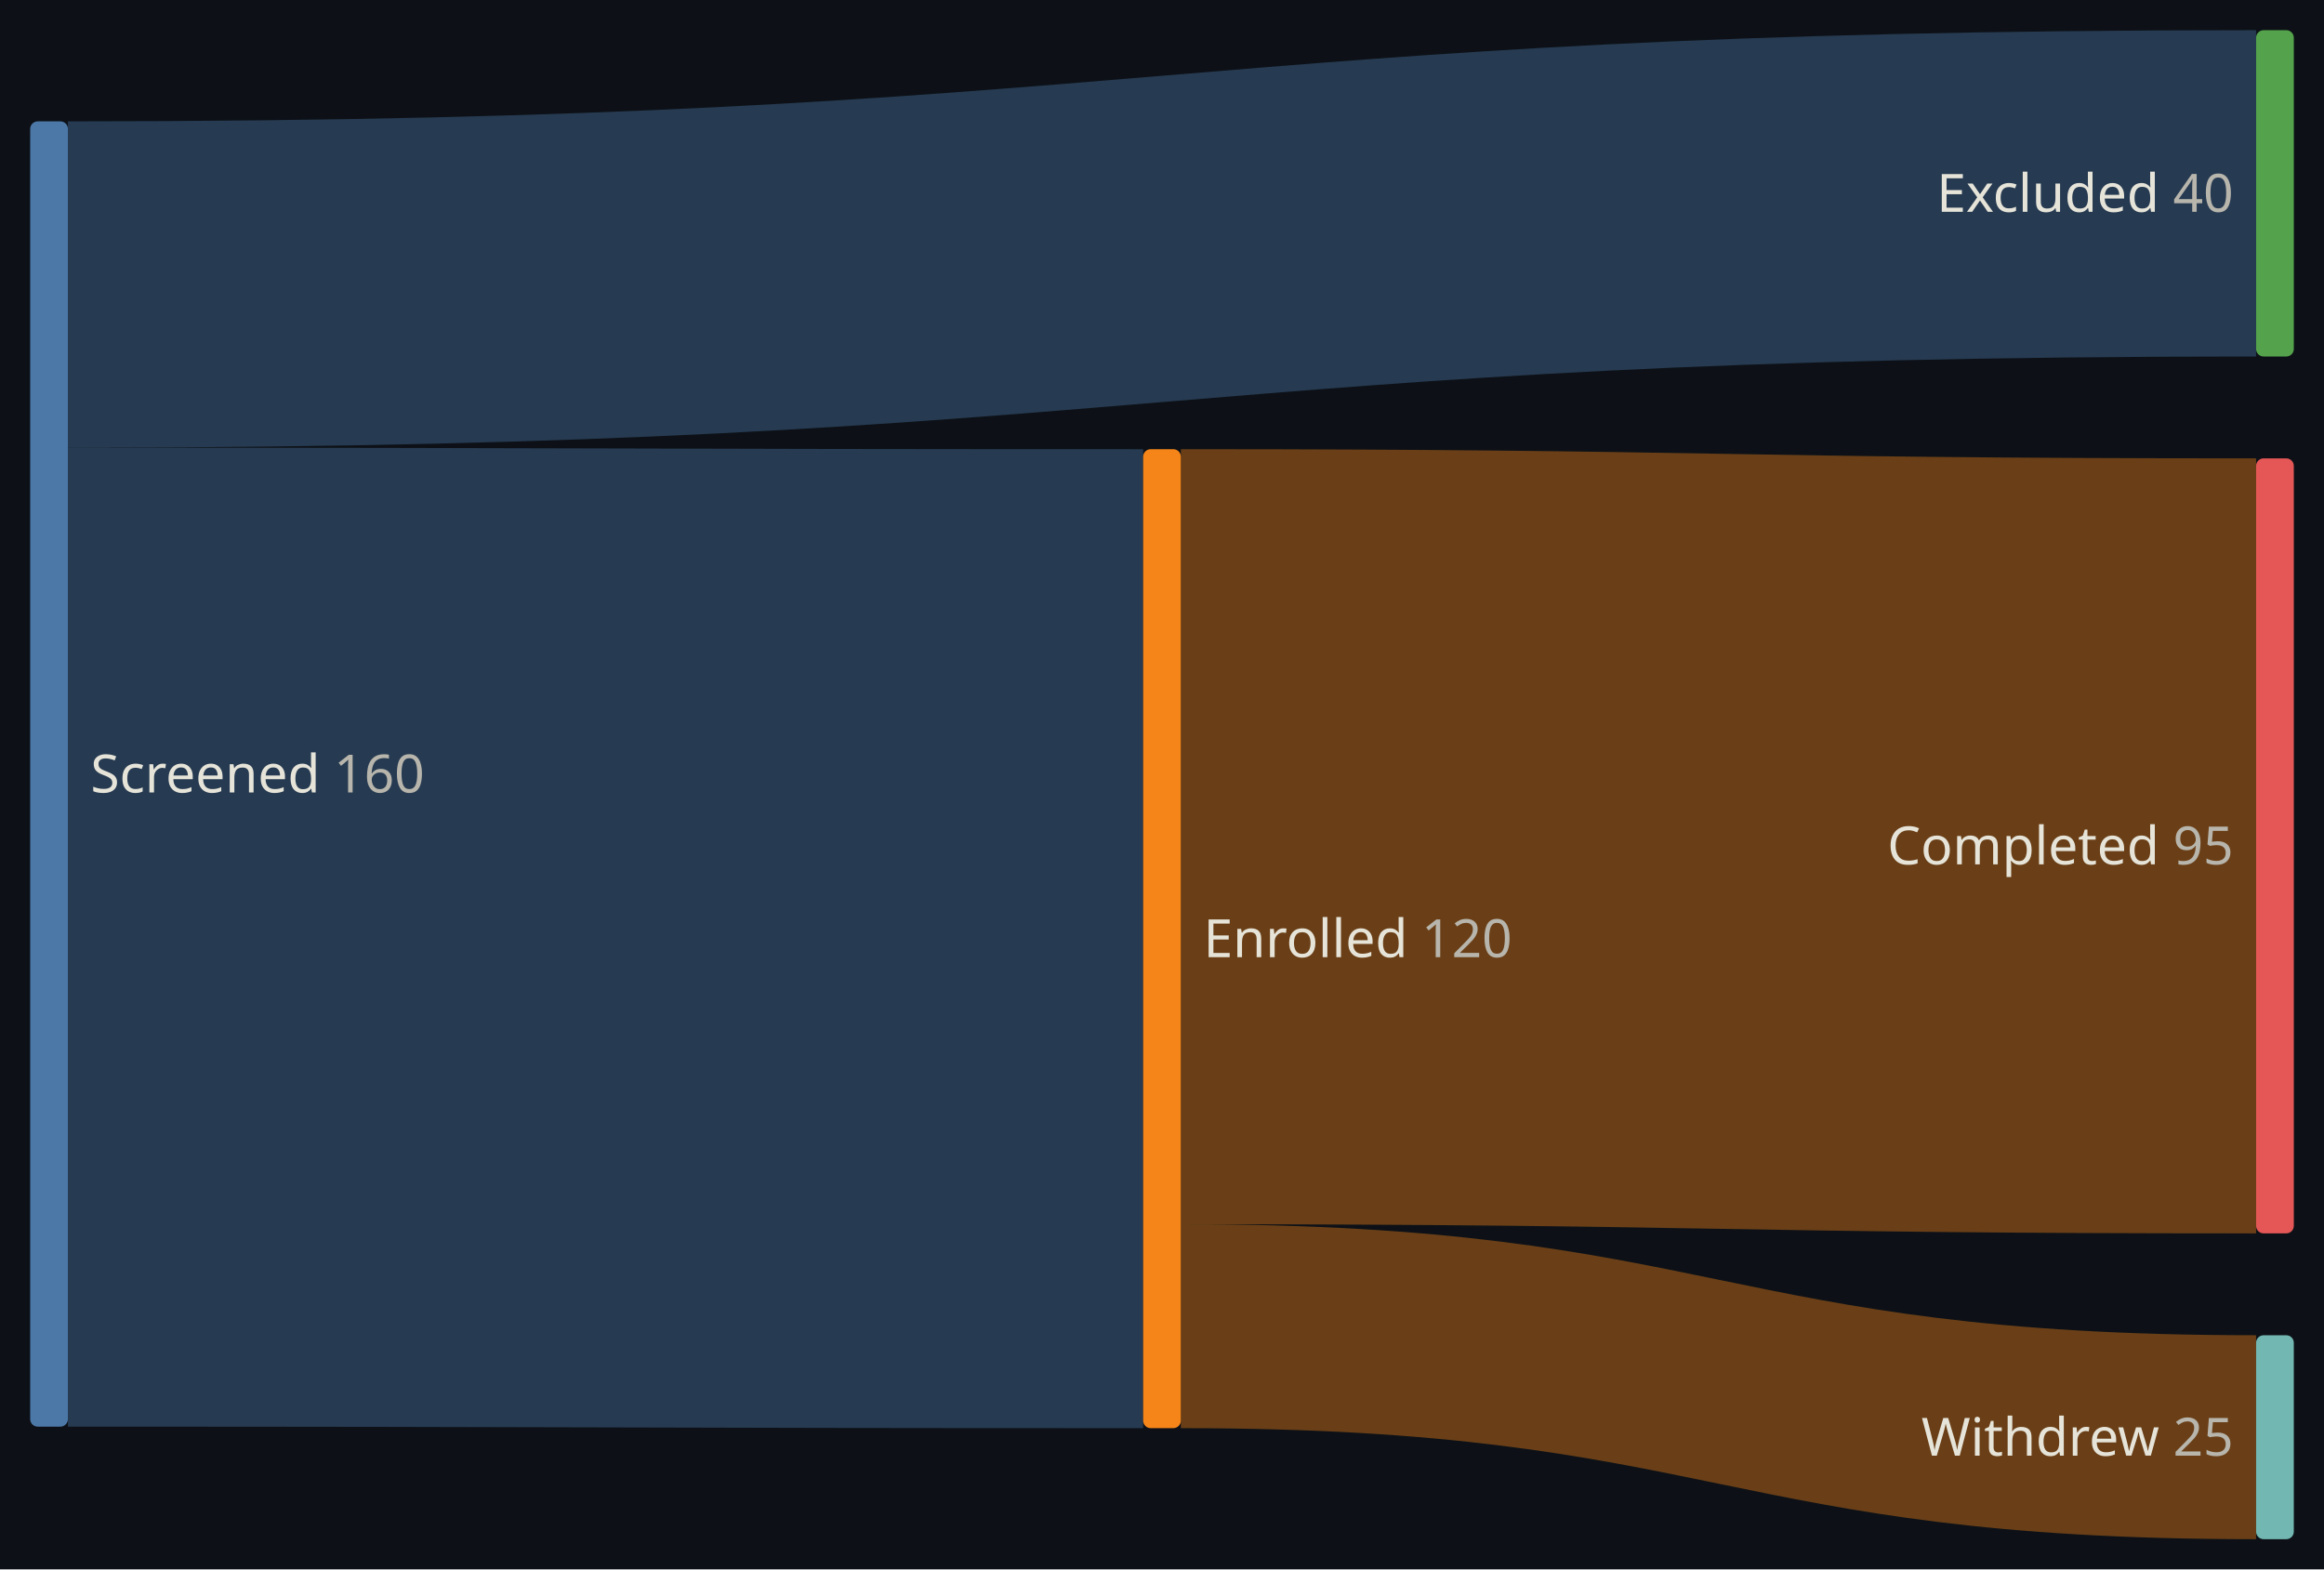
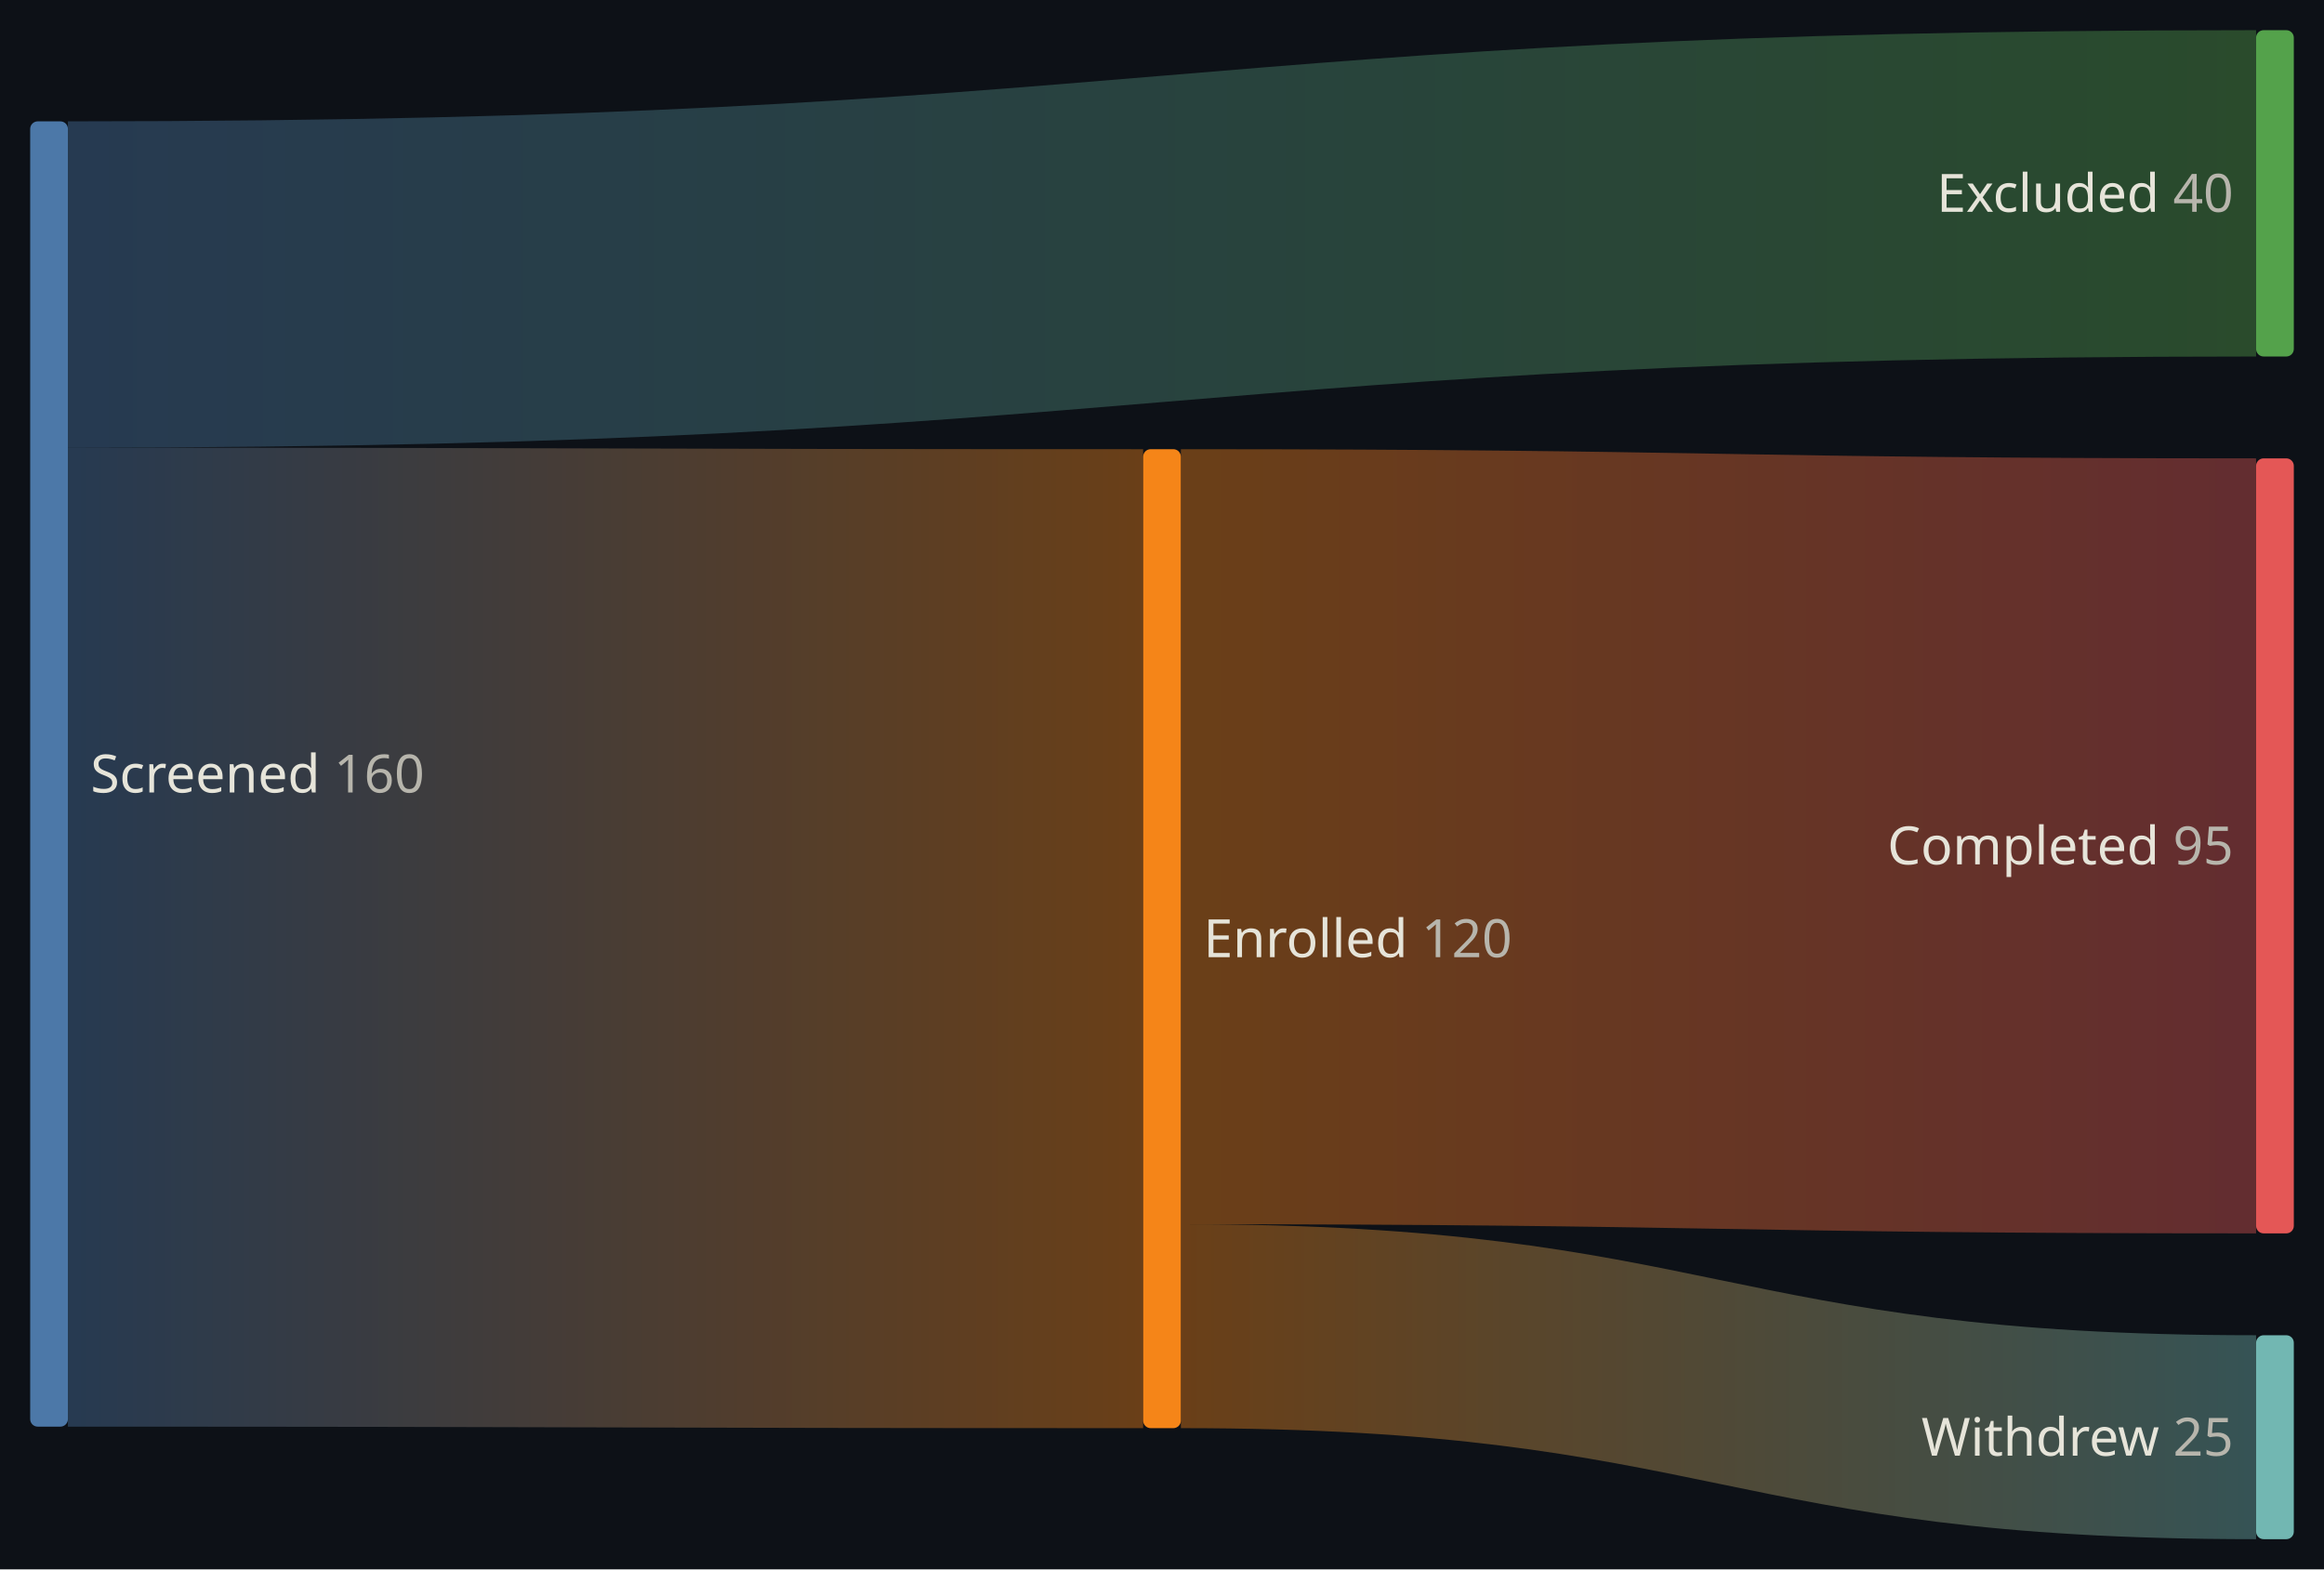
<svg xmlns="http://www.w3.org/2000/svg" class="pele pele-sankey" viewBox="0 0 616 416" width="616" height="416" style="max-width:100%;height:auto;--_bg:#0d1117;--_fg:#e6e4d9;--_m:#b7b5ac;--_l:#cecdc3;--_s:#282726;--_a:#343331;--_b:#575653;--_c:#5b7bd5;color:#e6e4d9;--_fm:monospace;font:16px sans-serif;letter-spacing:normal;word-spacing:normal;text-transform:none;direction:ltr;font-family:sans-serif" fill="#e6e4d9" role="graphics-document document" aria-roledescription="sankey">
  <rect class="peler-bg" x="0" y="0" width="616" height="416" fill="#0d1117" />
  <g transform="translate(8,8)">
+     <defs>
+       <linearGradient id="pele-f12c11c5-sankey-qlqzf51b0vo2l" gradientUnits="userSpaceOnUse" x1="10" x2="295">
+         <stop offset="0" stop-color="#4c78a8" />
+         <stop offset="1" stop-color="#f58518" />
+       </linearGradient>
+       <linearGradient id="pele-f12c11c5-sankey-1mslx6feh7l5p" gradientUnits="userSpaceOnUse" x1="10" x2="590">
+         <stop offset="0" stop-color="#4c78a8" />
+         <stop offset="1" stop-color="#54a24b" />
+       </linearGradient>
+       <linearGradient id="pele-f12c11c5-sankey-j8omxi1gy5q06" gradientUnits="userSpaceOnUse" x1="305" x2="590">
+         <stop offset="0" stop-color="#f58518" />
+         <stop offset="1" stop-color="#e45756" />
+       </linearGradient>
+       <linearGradient id="pele-f12c11c5-sankey-oxwff5pev6tp" gradientUnits="userSpaceOnUse" x1="305" x2="590">
+         <stop offset="0" stop-color="#f58518" />
+         <stop offset="1" stop-color="#72b7b2" />
+       </linearGradient>
+     </defs>
    <g class="pele-sankey-links" fill-opacity="0.4">
-       <path class="pele-sankey-link" data-id="Screened-&gt;Enrolled" d="M10,110.67C152.5,110.67 152.5,111.07 295,111.07L295,370.57C152.5,370.57 152.5,370.17 10,370.17Z" fill="#4c78a8" />
-       <path class="pele-sankey-link" data-id="Screened-&gt;Excluded" d="M10,24.17C300,24.17 300,0 590,0L590,86.5C300,86.5 300,110.67 10,110.67Z" fill="#4c78a8" />
-       <path class="pele-sankey-link" data-id="Enrolled-&gt;Completed" d="M305,111.07C447.5,111.07 447.5,113.5 590,113.5L590,318.94C447.5,318.94 447.5,316.51 305,316.51Z" fill="#f58518" />
-       <path class="pele-sankey-link" data-id="Enrolled-&gt;Withdrew" d="M305,316.51C447.5,316.51 447.5,345.94 590,345.94L590,400C447.5,400 447.5,370.57 305,370.57Z" fill="#f58518" />
+       <path class="pele-sankey-link" data-id="Screened-&gt;Enrolled" d="M10,110.67C152.5,110.67 152.5,111.07 295,111.07L295,370.57C152.5,370.57 152.5,370.17 10,370.17Z" fill="url(#pele-f12c11c5-sankey-qlqzf51b0vo2l) #4c78a8" />
+       <path class="pele-sankey-link" data-id="Screened-&gt;Excluded" d="M10,24.17C300,24.17 300,0 590,0L590,86.5C300,86.5 300,110.67 10,110.67Z" fill="url(#pele-f12c11c5-sankey-1mslx6feh7l5p) #4c78a8" />
+       <path class="pele-sankey-link" data-id="Enrolled-&gt;Completed" d="M305,111.07C447.5,111.07 447.5,113.5 590,113.5L590,318.94C447.5,318.94 447.5,316.51 305,316.51Z" fill="url(#pele-f12c11c5-sankey-j8omxi1gy5q06) #f58518" />
+       <path class="pele-sankey-link" data-id="Enrolled-&gt;Withdrew" d="M305,316.51C447.5,316.51 447.5,345.94 590,345.94L590,400C447.5,400 447.5,370.57 305,370.57Z" fill="url(#pele-f12c11c5-sankey-oxwff5pev6tp) #f58518" />
    </g>
    <g class="pele-sankey-nodes">
      <rect class="pele-sankey-node" data-id="Screened" x="0" y="24.17" width="10" height="346" rx="2" fill="#4c78a8" />
      <rect class="pele-sankey-node" data-id="Enrolled" x="295" y="111.07" width="10" height="259.5" rx="2" fill="#f58518" />
      <rect class="pele-sankey-node" data-id="Excluded" x="590" y="0" width="10" height="86.5" rx="2" fill="#54a24b" />
      <rect class="pele-sankey-node" data-id="Completed" x="590" y="113.5" width="10" height="205.44" rx="2" fill="#e45756" />
      <rect class="pele-sankey-node" data-id="Withdrew" x="590" y="345.94" width="10" height="54.06" rx="2" fill="#72b7b2" />
    </g>
    <g class="pele-labels" font-size="14">
      <g class="pele-label" data-id="Screened">
        <text x="16" y="202.07" text-anchor="start">Screened <tspan class="pele-sankey-value" fill="#b7b5ac">160</tspan>
        </text>
      </g>
      <g class="pele-label" data-id="Enrolled">
        <text x="311" y="245.72" text-anchor="start">Enrolled <tspan class="pele-sankey-value" fill="#b7b5ac">120</tspan>
        </text>
      </g>
      <g class="pele-label" data-id="Excluded">
        <text x="584" y="48.15" text-anchor="end">Excluded <tspan class="pele-sankey-value" fill="#b7b5ac">40</tspan>
        </text>
      </g>
      <g class="pele-label" data-id="Completed">
        <text x="584" y="221.12" text-anchor="end">Completed <tspan class="pele-sankey-value" fill="#b7b5ac">95</tspan>
        </text>
      </g>
      <g class="pele-label" data-id="Withdrew">
        <text x="584" y="377.87" text-anchor="end">Withdrew <tspan class="pele-sankey-value" fill="#b7b5ac">25</tspan>
        </text>
      </g>
    </g>
  </g>
</svg>
